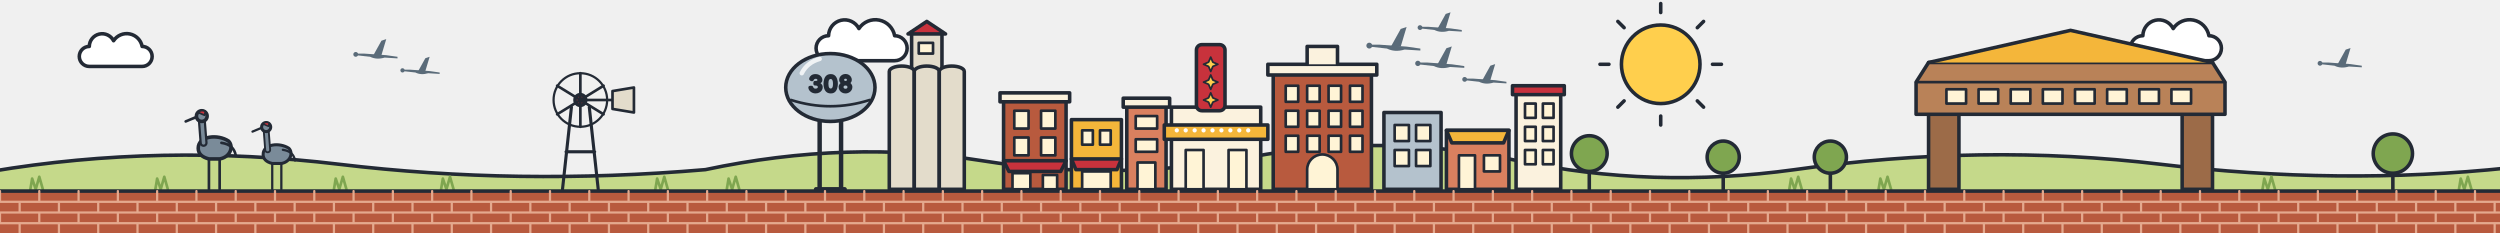
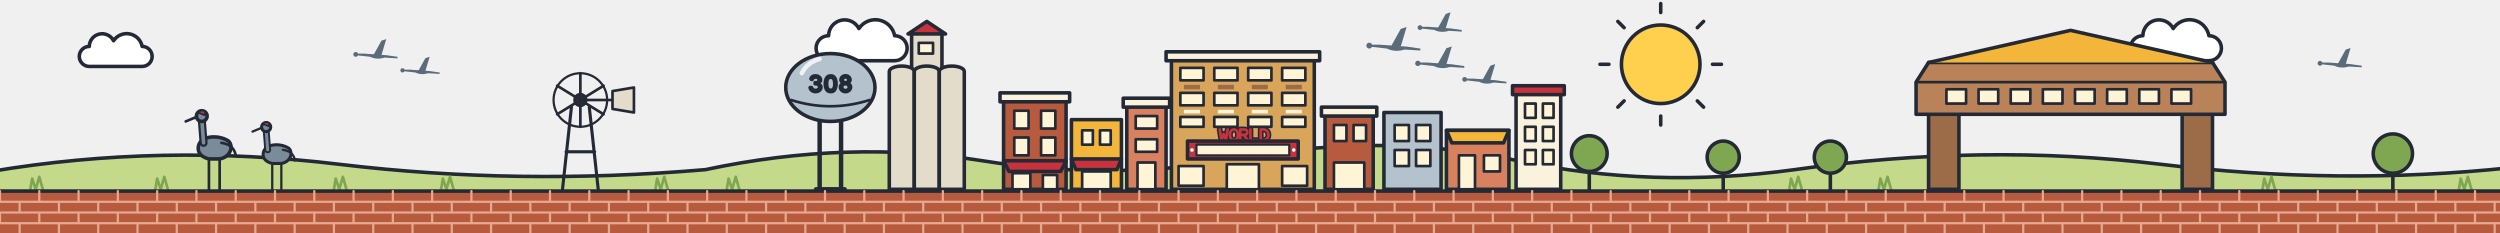
- <svg xmlns="http://www.w3.org/2000/svg" viewBox="-800 0 2800 260" role="img" aria-label="Cartoon Kearney, Nebraska skyline: sandhill cranes over a golden sun, a grain elevator, brick downtown storefronts, a theater sign, the Archway and the Platte River prairie">
+ <svg xmlns="http://www.w3.org/2000/svg" viewBox="-800 0 2800 260" role="img" aria-label="Cartoon Kearney, Nebraska skyline: sandhill cranes over a golden sun, a grain elevator, brick Central Avenue storefronts, the World Theatre, the Archway and the Platte River prairie">
  <g stroke="#232A35" stroke-width="4" stroke-linejoin="round" stroke-linecap="round">
    <path d="M1118 72L1128 72M1101 113L1108 120M1060 130L1060 140M1019 113L1012 120M1002 72L992 72M1019 31L1012 24M1060 14L1060 4M1101 31L1108 24" fill="none" />
    <circle cx="1060" cy="72" r="44" fill="#FFCF4D" />
    <path transform="translate(128 40) scale(1)" d="M0 0a18 18 0 0 1 34-8a22 22 0 0 1 40 8a14 14 0 0 1 0 28h-74a14 14 0 0 1 0-28z" fill="#FFFFFF" vector-effect="non-scaling-stroke" />
    <path transform="translate(1600 40) scale(1)" d="M0 0a18 18 0 0 1 34-8a22 22 0 0 1 40 8a14 14 0 0 1 0 28h-74a14 14 0 0 1 0-28z" fill="#FFFFFF" vector-effect="non-scaling-stroke" />
    <path transform="translate(-700 52) scale(0.8)" d="M0 0a18 18 0 0 1 34-8a22 22 0 0 1 40 8a14 14 0 0 1 0 28h-74a14 14 0 0 1 0-28z" fill="#FFFFFF" vector-effect="non-scaling-stroke" />
    <g transform="translate(760 50) scale(1.1)" fill="#5A6B79" stroke="none">
      <path d="M-14 0L14 2L28 4L28 6L12 5Q2 8 -6 4L-24 2L-24 0Z" />
      <path d="M-2 2L8 -16L14 -18L8 2Z" />
      <circle cx="-24" cy="1" r="3" />
    </g>
    <g transform="translate(812 70) scale(1.0)" fill="#5A6B79" stroke="none">
      <path d="M-14 0L14 2L28 4L28 6L12 5Q2 8 -6 4L-24 2L-24 0Z" />
      <path d="M-2 2L8 -16L14 -18L8 2Z" />
      <circle cx="-24" cy="1" r="3" />
    </g>
    <g transform="translate(862 88) scale(0.9)" fill="#5A6B79" stroke="none">
      <path d="M-14 0L14 2L28 4L28 6L12 5Q2 8 -6 4L-24 2L-24 0Z" />
      <path d="M-2 2L8 -16L14 -18L8 2Z" />
      <circle cx="-24" cy="1" r="3" />
    </g>
    <g transform="translate(812 30) scale(0.9)" fill="#5A6B79" stroke="none">
      <path d="M-14 0L14 2L28 4L28 6L12 5Q2 8 -6 4L-24 2L-24 0Z" />
      <path d="M-2 2L8 -16L14 -18L8 2Z" />
      <circle cx="-24" cy="1" r="3" />
    </g>
    <g transform="translate(-380 60) scale(0.9)" fill="#5A6B79" stroke="none">
      <path d="M-14 0L14 2L28 4L28 6L12 5Q2 8 -6 4L-24 2L-24 0Z" />
      <path d="M-2 2L8 -16L14 -18L8 2Z" />
      <circle cx="-24" cy="1" r="3" />
    </g>
    <g transform="translate(-330 78) scale(0.8)" fill="#5A6B79" stroke="none">
      <path d="M-14 0L14 2L28 4L28 6L12 5Q2 8 -6 4L-24 2L-24 0Z" />
      <path d="M-2 2L8 -16L14 -18L8 2Z" />
      <circle cx="-24" cy="1" r="3" />
    </g>
    <g transform="translate(1820 70) scale(0.9)" fill="#5A6B79" stroke="none">
      <path d="M-14 0L14 2L28 4L28 6L12 5Q2 8 -6 4L-24 2L-24 0Z" />
      <path d="M-2 2L8 -16L14 -18L8 2Z" />
      <circle cx="-24" cy="1" r="3" />
    </g>
    <path d="M-810 192Q-620 160 -420 184T-10 190Q150 156 300 180T600 176T900 180T1210 190Q1420 160 1620 184T2010 188V216H-810Z" fill="#C5D98A" />
    <g transform="translate(-560 212) scale(1.0)">
      <path d="M-6 0V-34M6 0V-34" fill="none" stroke-width="3" />
      <path d="M-18 -46C-18 -60 4 -62 16 -54C22 -48 18 -36 6 -34H-6C-14 -36 -18 -40 -18 -46Z" fill="#7A8B99" />
      <path d="M-12 -52L-14 -78" fill="none" stroke-width="9" />
      <path d="M-12 -52L-14 -78" fill="none" stroke="#7A8B99" stroke-width="4" />
      <circle cx="-14" cy="-82" r="6" fill="#7A8B99" />
      <path d="M-18 -86a5 4 0 0 1 8 -1l-1 4z" fill="#C8323C" stroke-width="2" />
      <path d="M-20 -81L-32 -76" fill="none" stroke-width="3" />
      <path d="M8 -52Q22 -50 24 -38" fill="none" stroke-width="3" />
    </g>
    <g transform="translate(-490 212) scale(0.85)">
      <path d="M-6 0V-34M6 0V-34" fill="none" stroke-width="3" />
      <path d="M-18 -46C-18 -60 4 -62 16 -54C22 -48 18 -36 6 -34H-6C-14 -36 -18 -40 -18 -46Z" fill="#7A8B99" />
      <path d="M-12 -52L-14 -78" fill="none" stroke-width="9" />
      <path d="M-12 -52L-14 -78" fill="none" stroke="#7A8B99" stroke-width="4" />
      <circle cx="-14" cy="-82" r="6" fill="#7A8B99" />
      <path d="M-18 -86a5 4 0 0 1 8 -1l-1 4z" fill="#C8323C" stroke-width="2" />
      <path d="M-20 -81L-32 -76" fill="none" stroke-width="3" />
      <path d="M8 -52Q22 -50 24 -38" fill="none" stroke-width="3" />
    </g>
    <path d="M-170 212L-160 120M-130 212L-140 120M-166 170H-134" fill="none" stroke-width="3.5" />
    <circle cx="-150" cy="112" r="6" fill="#C8323C" />
    <path d="M-150 112L-150 82M-150 112L-176 128M-150 112L-124 128M-150 112L-176 96M-150 112L-124 96M-150 112L-150 142" fill="none" stroke-width="3" />
    <circle cx="-150" cy="112" r="30" fill="none" stroke-width="2.5" />
    <path d="M-150 112H-112" fill="none" stroke-width="3" />
    <path d="M-114 102L-90 98V126L-114 122Z" fill="#E3DCCB" stroke-width="3" />
    <rect x="1360" y="96" width="34" height="116" fill="#9C6B48" />
    <rect x="1644" y="96" width="34" height="116" fill="#9C6B48" />
    <path d="M1346 128V92L1360 70H1678L1692 92V128Z" fill="#B98258" />
    <path d="M1346 92H1692" fill="none" stroke-width="3" />
    <g fill="#FFF4D6" stroke-width="3">
      <rect x="1380" y="100" width="22" height="16" />
      <rect x="1416" y="100" width="22" height="16" />
      <rect x="1452" y="100" width="22" height="16" />
      <rect x="1488" y="100" width="22" height="16" />
      <rect x="1524" y="100" width="22" height="16" />
      <rect x="1560" y="100" width="22" height="16" />
      <rect x="1596" y="100" width="22" height="16" />
      <rect x="1632" y="100" width="22" height="16" />
    </g>
    <path d="M1360 70L1519 34L1678 70" fill="#F4B63A" />
    <path d="M1880 212v-18" fill="none" />
    <circle cx="1880" cy="172" r="22" fill="#7FA650" />
    <path d="M1250 212v-18" fill="none" />
    <circle cx="1250" cy="176" r="18" fill="#7FA650" />
    <path d="M-766 212l2-12 4 12 4-14 4 14M-626 212l2-12 4 12 4-14 4 14M-426 212l2-12 4 12 4-14 4 14M-306 212l2-12 4 12 4-14 4 14M-66 212l2-12 4 12 4-14 4 14M14 212l2-12 4 12 4-14 4 14M1204 212l2-12 4 12 4-14 4 14M1304 212l2-12 4 12 4-14 4 14M1734 212l2-12 4 12 4-14 4 14M1954 212l2-12 4 12 4-14 4 14" fill="none" stroke="#7FA650" stroke-width="3" />
    <path d="M118 212V128M142 212V128" fill="none" stroke-width="5" />
    <path d="M114 212h32" fill="none" stroke-width="5" />
    <ellipse cx="130" cy="98" rx="50" ry="38" fill="#B4C2CD" />
    <path d="M86 112Q130 126 174 112" fill="none" stroke-width="3" />
    <path d="M113.37 104.63Q111.75 104.63 110.31 104.09Q108.87 103.55 107.74 102.6Q106.62 101.66 105.99 100.44Q105.36 99.23 105.36 97.91Q105.36 96.02 108.36 96.02Q109.2 96.02 109.63 96.17Q110.06 96.32 110.34 96.69Q110.61 97.07 110.88 97.76Q110.88 97.76 111.07 98.14Q111.27 98.51 111.81 98.89Q112.34 99.26 113.39 99.26Q114.2 99.26 114.78 99.05Q115.34 98.84 115.66 98.45Q115.97 98.06 115.97 97.55Q115.97 96.95 115.67 96.56Q115.38 96.17 114.87 95.99Q114.36 95.81 113.67 95.81Q113 95.81 112.38 95.72Q111.75 95.63 111.34 95.09Q110.94 94.55 110.94 93.2Q110.94 91.82 111.34 91.29Q111.75 90.77 112.39 90.69Q113.03 90.62 113.7 90.62Q114.3 90.62 114.7 90.55Q115.11 90.47 115.31 90.26Q115.53 90.05 115.53 89.66Q115.53 89.21 115.3 88.9Q115.08 88.58 114.66 88.41Q114.23 88.25 113.67 88.25Q112.95 88.25 112.53 88.43Q112.11 88.61 111.88 88.9Q111.66 89.18 111.5 89.45Q110.94 90.71 109.99 90.97Q109.05 91.22 107.73 90.5Q106.44 89.72 106.25 88.85Q106.08 87.98 106.67 86.78Q106.67 86.81 106.84 86.44Q107 86.06 107.45 85.49Q107.91 84.92 108.66 84.34Q109.41 83.75 110.58 83.36Q111.75 82.97 113.37 82.97Q115.25 82.97 116.68 83.57Q118.11 84.17 119.08 85.13Q120.06 86.09 120.55 87.25Q121.05 88.4 121.05 89.54Q121.05 90.65 120.67 91.42Q120.3 92.18 119.8 92.62Q119.31 93.05 118.97 93.23Q119.25 93.41 119.67 93.75Q120.09 94.1 120.49 94.64Q120.89 95.18 121.18 95.89Q121.47 96.59 121.47 97.49Q121.47 99.56 120.42 101.16Q119.37 102.77 117.53 103.7Q115.7 104.63 113.37 104.63ZM130.47 104.66Q128.37 104.66 126.91 103.92Q125.45 103.19 124.56 101.99Q123.66 100.79 123.16 99.35Q122.67 97.91 122.49 96.45Q122.31 95 122.31 93.8Q122.31 92.72 122.49 91.31Q122.67 89.9 123.13 88.45Q123.59 86.99 124.5 85.75Q125.4 84.5 126.85 83.73Q128.31 82.97 130.41 82.97Q132.44 82.97 133.87 83.72Q135.3 84.47 136.18 85.69Q137.06 86.9 137.56 88.36Q138.06 89.81 138.24 91.25Q138.42 92.69 138.42 93.83Q138.42 95.03 138.22 96.48Q138.03 97.94 137.53 99.38Q137.03 100.82 136.15 102.02Q135.27 103.22 133.87 103.94Q132.47 104.66 130.47 104.66ZM130.34 99.14Q131.12 99.14 131.61 98.77Q132.09 98.39 132.36 97.79Q132.62 97.19 132.75 96.48Q132.87 95.78 132.9 95.11Q132.93 94.43 132.93 93.95V93.8Q132.93 92.06 132.64 90.88Q132.36 89.69 131.8 89.08Q131.25 88.46 130.38 88.46Q129.47 88.46 128.91 89.06Q128.34 89.66 128.06 90.86Q127.8 92.06 127.8 93.83Q127.8 95.54 128.08 96.72Q128.37 97.91 128.94 98.53Q129.5 99.14 130.34 99.14ZM147.03 104.66Q144.84 104.66 143.08 103.72Q141.33 102.77 140.29 101.13Q139.25 99.5 139.25 97.43Q139.25 96.44 139.59 95.62Q139.92 94.79 140.37 94.19Q140.81 93.59 141.19 93.25Q141.56 92.9 141.66 92.83Q141.75 92.75 141.36 93.02Q141.81 93.32 141.64 93.22Q141.47 93.11 141.04 92.63Q140.61 92.15 140.23 91.34Q139.86 90.53 139.86 89.45Q139.86 87.59 140.81 86.11Q141.78 84.62 143.41 83.73Q145.05 82.85 147.03 82.85Q148.97 82.85 150.56 83.73Q152.16 84.62 153.1 86.15Q154.05 87.68 154.05 89.57Q154.05 90.29 153.81 90.94Q153.56 91.58 153.24 92.07Q152.91 92.57 152.63 92.87Q152.37 93.17 152.32 93.23Q152.28 93.29 152.58 93.02Q152.22 92.75 152.31 92.83Q152.4 92.9 152.77 93.26Q153.15 93.62 153.58 94.22Q154.02 94.82 154.33 95.64Q154.65 96.47 154.65 97.43Q154.65 99.14 153.96 100.49Q153.27 101.84 152.14 102.77Q151.02 103.7 149.68 104.18Q148.34 104.66 147.03 104.66ZM147 99.41Q147.69 99.41 148.17 99.19Q148.65 98.96 148.9 98.54Q149.16 98.12 149.16 97.55Q149.16 96.98 148.9 96.58Q148.65 96.17 148.15 95.96Q147.66 95.75 146.94 95.75Q146.25 95.75 145.75 95.96Q145.25 96.17 145 96.58Q144.75 96.98 144.75 97.55Q144.75 98.12 145.01 98.54Q145.28 98.96 145.78 99.19Q146.28 99.41 147 99.41ZM147 90.68Q147.5 90.68 147.85 90.53Q148.19 90.38 148.38 90.09Q148.56 89.81 148.56 89.42Q148.56 89.03 148.36 88.75Q148.17 88.46 147.82 88.31Q147.48 88.16 146.97 88.16Q146.49 88.16 146.12 88.31Q145.77 88.46 145.59 88.75Q145.41 89.03 145.41 89.42Q145.41 89.81 145.6 90.09Q145.8 90.38 146.16 90.53Q146.52 90.68 147 90.68Z" fill="#232A35" stroke="none" />
    <path d="M98 82Q104 70 118 66" fill="none" stroke="#FFFFFF" stroke-width="5" opacity="0.8" />
    <rect x="221" y="36" width="34" height="46" fill="#E3DCCB" />
    <path d="M217 38L238 24L259 38Z" fill="#C8323C" />
    <path d="M196 212V80a14 6 0 0 1 28 0V212Z" fill="#E3DCCB" />
    <path d="M224 212V80a14 6 0 0 1 28 0V212Z" fill="#E3DCCB" />
    <path d="M252 212V80a14 6 0 0 1 28 0V212Z" fill="#E3DCCB" />
    <rect x="229" y="48" width="16" height="12" fill="#FFF4D6" stroke-width="3" />
    <rect x="324" y="112" width="70" height="100" fill="#B85A3E" />
    <rect x="320" y="104" width="78" height="10" fill="#FBF2DE" />
    <rect x="400" y="134" width="56" height="78" fill="#F4B63A" />
    <rect x="462" y="118" width="44" height="94" fill="#D9805F" />
    <rect x="458" y="110" width="52" height="10" fill="#FBF2DE" />
    <g fill="#FFF4D6" stroke-width="3">
      <rect x="336" y="124" width="16" height="20" />
      <rect x="366" y="124" width="16" height="20" />
      <rect x="336" y="154" width="16" height="20" />
      <rect x="366" y="154" width="16" height="20" />
      <rect x="412" y="146" width="12" height="16" />
      <rect x="432" y="146" width="12" height="16" />
      <rect x="472" y="130" width="24" height="14" />
      <rect x="472" y="156" width="24" height="14" />
    </g>
    <path d="M324 180h70l-6 12h-58zM400 178h56l-5 12h-46z" fill="#C8323C" />
    <g fill="#FFF4D6" stroke-width="3">
      <rect x="334" y="194" width="20" height="18" />
      <rect x="368" y="196" width="16" height="16" />
      <rect x="412" y="192" width="32" height="20" />
      <rect x="474" y="182" width="20" height="30" />
    </g>
-     <rect x="512" y="120" width="100" height="92" fill="#FBF2DE" />
-     <rect x="540" y="50" width="32" height="74" rx="6" fill="#C8323C" />
-     <g fill="#FFCF4D" stroke-width="2">
-       <path d="M556 64l2.4 5.6 5.6 2.4-5.6 2.4-2.4 5.6-2.4-5.6-5.6-2.4 5.6-2.4z" />
-       <path d="M556 84l2.4 5.6 5.6 2.4-5.6 2.4-2.4 5.6-2.4-5.6-5.6-2.4 5.6-2.4z" />
-       <path d="M556 104l2.4 5.6 5.6 2.4-5.6 2.4-2.4 5.6-2.4-5.6-5.6-2.4 5.6-2.4z" />
-     </g>
-     <path d="M504 140h116v16h-116z" fill="#F4B63A" />
+     <rect x="512" y="66" width="160" height="146" fill="#D9A55A" />
+     <rect x="506" y="58" width="172" height="10" fill="#FBF2DE" />
+     <g fill="#FFF4D6" stroke-width="3">
+       <rect x="522" y="76" width="26" height="14" />
+       <rect x="560" y="76" width="26" height="14" />
+       <rect x="598" y="76" width="26" height="14" />
+       <rect x="636" y="76" width="26" height="14" />
+       <rect x="522" y="104" width="26" height="14" />
+       <rect x="560" y="104" width="26" height="14" />
+       <rect x="598" y="104" width="26" height="14" />
+       <rect x="636" y="104" width="26" height="14" />
+       <rect x="522" y="131" width="26" height="11" />
+       <rect x="560" y="131" width="26" height="11" />
+       <rect x="598" y="131" width="26" height="11" />
+       <rect x="636" y="131" width="26" height="11" />
+     </g>
+     <g fill="#9C6B48" stroke="none">
+       <rect x="526" y="95" width="18" height="5" />
+       <rect x="564" y="95" width="18" height="5" />
+       <rect x="602" y="95" width="18" height="5" />
+       <rect x="640" y="95" width="18" height="5" />
+     </g>
+     <g fill="#FBF2DE" stroke="none">
+       <rect x="526" y="123" width="18" height="4" />
+       <rect x="564" y="123" width="18" height="4" />
+       <rect x="602" y="123" width="18" height="4" />
+       <rect x="640" y="123" width="18" height="4" />
+     </g>
+     <path d="M 566 145 L 568 157 L 570.5 150 L 573 157 L 575 145M 582 145 C 576 145 576 157 582 157 C 588 157 588 145 582 145 ZM 589 157 V 145 H 594 C 598 145 598 151 594 151 H 589 M 593 151 L 597.5 157M 600.5 145 V 157 H 608.5M 612 145 V 157 H 615 C 622.5 157 622.5 145 615 145 Z" fill="none" stroke-width="6.5" />
+     <path d="M 566 145 L 568 157 L 570.5 150 L 573 157 L 575 145M 582 145 C 576 145 576 157 582 157 C 588 157 588 145 582 145 ZM 589 157 V 145 H 594 C 598 145 598 151 594 151 H 589 M 593 151 L 597.5 157M 600.5 145 V 157 H 608.5M 612 145 V 157 H 615 C 622.5 157 622.5 145 615 145 Z" fill="none" stroke="#C8323C" stroke-width="3" />
+     <rect x="530" y="158" width="124" height="20" fill="#C8323C" />
+     <rect x="540" y="162" width="104" height="12" fill="#FFF4D6" stroke-width="2.5" />
    <g fill="#FFFFFF" stroke="none">
-       <circle cx="518" cy="146" r="2.4" />
-       <circle cx="528" cy="146" r="2.4" />
-       <circle cx="538" cy="146" r="2.4" />
-       <circle cx="548" cy="146" r="2.4" />
-       <circle cx="558" cy="146" r="2.4" />
-       <circle cx="568" cy="146" r="2.4" />
-       <circle cx="578" cy="146" r="2.4" />
-       <circle cx="588" cy="146" r="2.4" />
-       <circle cx="598" cy="146" r="2.4" />
-     </g>
-     <g fill="#FFF4D6" stroke-width="3">
-       <rect x="528" y="168" width="20" height="44" />
-       <rect x="576" y="168" width="20" height="44" />
-     </g>
-     <rect x="626" y="82" width="110" height="130" fill="#B85A3E" />
-     <rect x="620" y="72" width="122" height="12" fill="#FBF2DE" />
-     <path d="M664 72v-20h34v20" fill="#FBF2DE" />
-     <g fill="#FFF4D6" stroke-width="3">
-       <rect x="640" y="96" width="14" height="18" />
-       <rect x="664" y="96" width="14" height="18" />
-       <rect x="688" y="96" width="14" height="18" />
-       <rect x="712" y="96" width="14" height="18" />
-       <rect x="640" y="124" width="14" height="18" />
-       <rect x="664" y="124" width="14" height="18" />
-       <rect x="688" y="124" width="14" height="18" />
-       <rect x="712" y="124" width="14" height="18" />
-       <rect x="640" y="152" width="14" height="18" />
-       <rect x="664" y="152" width="14" height="18" />
-       <rect x="688" y="152" width="14" height="18" />
-       <rect x="712" y="152" width="14" height="18" />
-     </g>
-     <path d="M664 212v-22a17 17 0 0 1 34 0v22z" fill="#FFF4D6" stroke-width="3" />
+       <circle cx="535" cy="168" r="2" />
+       <circle cx="649" cy="168" r="2" />
+     </g>
+     <g fill="#FFF4D6" stroke-width="3">
+       <rect x="520" y="186" width="28" height="22" />
+       <rect x="574" y="184" width="36" height="28" />
+       <rect x="636" y="186" width="28" height="22" />
+     </g>
+     <rect x="684" y="128" width="54" height="84" fill="#B85A3E" />
+     <rect x="680" y="120" width="62" height="10" fill="#FBF2DE" />
+     <g fill="#FFF4D6" stroke-width="3">
+       <rect x="694" y="140" width="14" height="18" />
+       <rect x="716" y="140" width="14" height="18" />
+       <rect x="694" y="182" width="34" height="30" />
+     </g>
    <rect x="750" y="126" width="64" height="86" fill="#B4C2CD" />
    <rect x="820" y="146" width="70" height="66" fill="#D9805F" />
    <path d="M820 146h70l-6 14h-58z" fill="#F4B63A" />
    <g fill="#FFF4D6" stroke-width="3">
      <rect x="762" y="140" width="16" height="18" />
      <rect x="786" y="140" width="16" height="18" />
      <rect x="762" y="168" width="16" height="18" />
      <rect x="786" y="168" width="16" height="18" />
      <rect x="834" y="174" width="18" height="38" />
      <rect x="862" y="174" width="18" height="18" />
    </g>
    <rect x="898" y="104" width="50" height="108" fill="#FBF2DE" />
    <rect x="894" y="96" width="58" height="10" fill="#C8323C" />
    <g fill="#FFF4D6" stroke-width="3">
      <rect x="908" y="116" width="12" height="16" />
      <rect x="928" y="116" width="12" height="16" />
      <rect x="908" y="142" width="12" height="16" />
      <rect x="928" y="142" width="12" height="16" />
      <rect x="908" y="168" width="12" height="16" />
      <rect x="928" y="168" width="12" height="16" />
    </g>
    <path d="M980 212v-20" fill="none" />
    <circle cx="980" cy="172" r="20" fill="#7FA650" />
    <path d="M1130 212v-18" fill="none" />
    <circle cx="1130" cy="176" r="18" fill="#7FA650" />
    <path d="M-810 214H2010V264H-810Z" fill="#B85A3E" />
    <path d="M-800 226H2000M-800 238H2000M-800 250H2000M-800 214V226M-756 214V226M-712 214V226M-668 214V226M-624 214V226M-580 214V226M-536 214V226M-492 214V226M-448 214V226M-404 214V226M-360 214V226M-316 214V226M-272 214V226M-228 214V226M-184 214V226M-140 214V226M-96 214V226M-52 214V226M-8 214V226M36 214V226M80 214V226M124 214V226M168 214V226M212 214V226M256 214V226M300 214V226M344 214V226M388 214V226M432 214V226M476 214V226M520 214V226M564 214V226M608 214V226M652 214V226M696 214V226M740 214V226M784 214V226M828 214V226M872 214V226M916 214V226M960 214V226M1004 214V226M1048 214V226M1092 214V226M1136 214V226M1180 214V226M1224 214V226M1268 214V226M1312 214V226M1356 214V226M1400 214V226M1444 214V226M1488 214V226M1532 214V226M1576 214V226M1620 214V226M1664 214V226M1708 214V226M1752 214V226M1796 214V226M1840 214V226M1884 214V226M1928 214V226M1972 214V226M-778 226V238M-734 226V238M-690 226V238M-646 226V238M-602 226V238M-558 226V238M-514 226V238M-470 226V238M-426 226V238M-382 226V238M-338 226V238M-294 226V238M-250 226V238M-206 226V238M-162 226V238M-118 226V238M-74 226V238M-30 226V238M14 226V238M58 226V238M102 226V238M146 226V238M190 226V238M234 226V238M278 226V238M322 226V238M366 226V238M410 226V238M454 226V238M498 226V238M542 226V238M586 226V238M630 226V238M674 226V238M718 226V238M762 226V238M806 226V238M850 226V238M894 226V238M938 226V238M982 226V238M1026 226V238M1070 226V238M1114 226V238M1158 226V238M1202 226V238M1246 226V238M1290 226V238M1334 226V238M1378 226V238M1422 226V238M1466 226V238M1510 226V238M1554 226V238M1598 226V238M1642 226V238M1686 226V238M1730 226V238M1774 226V238M1818 226V238M1862 226V238M1906 226V238M1950 226V238M1994 226V238M-800 238V250M-756 238V250M-712 238V250M-668 238V250M-624 238V250M-580 238V250M-536 238V250M-492 238V250M-448 238V250M-404 238V250M-360 238V250M-316 238V250M-272 238V250M-228 238V250M-184 238V250M-140 238V250M-96 238V250M-52 238V250M-8 238V250M36 238V250M80 238V250M124 238V250M168 238V250M212 238V250M256 238V250M300 238V250M344 238V250M388 238V250M432 238V250M476 238V250M520 238V250M564 238V250M608 238V250M652 238V250M696 238V250M740 238V250M784 238V250M828 238V250M872 238V250M916 238V250M960 238V250M1004 238V250M1048 238V250M1092 238V250M1136 238V250M1180 238V250M1224 238V250M1268 238V250M1312 238V250M1356 238V250M1400 238V250M1444 238V250M1488 238V250M1532 238V250M1576 238V250M1620 238V250M1664 238V250M1708 238V250M1752 238V250M1796 238V250M1840 238V250M1884 238V250M1928 238V250M1972 238V250M-778 250V262M-734 250V262M-690 250V262M-646 250V262M-602 250V262M-558 250V262M-514 250V262M-470 250V262M-426 250V262M-382 250V262M-338 250V262M-294 250V262M-250 250V262M-206 250V262M-162 250V262M-118 250V262M-74 250V262M-30 250V262M14 250V262M58 250V262M102 250V262M146 250V262M190 250V262M234 250V262M278 250V262M322 250V262M366 250V262M410 250V262M454 250V262M498 250V262M542 250V262M586 250V262M630 250V262M674 250V262M718 250V262M762 250V262M806 250V262M850 250V262M894 250V262M938 250V262M982 250V262M1026 250V262M1070 250V262M1114 250V262M1158 250V262M1202 250V262M1246 250V262M1290 250V262M1334 250V262M1378 250V262M1422 250V262M1466 250V262M1510 250V262M1554 250V262M1598 250V262M1642 250V262M1686 250V262M1730 250V262M1774 250V262M1818 250V262M1862 250V262M1906 250V262M1950 250V262M1994 250V262" fill="none" stroke="#E4A98E" stroke-width="2.5" />
  </g>
</svg>
